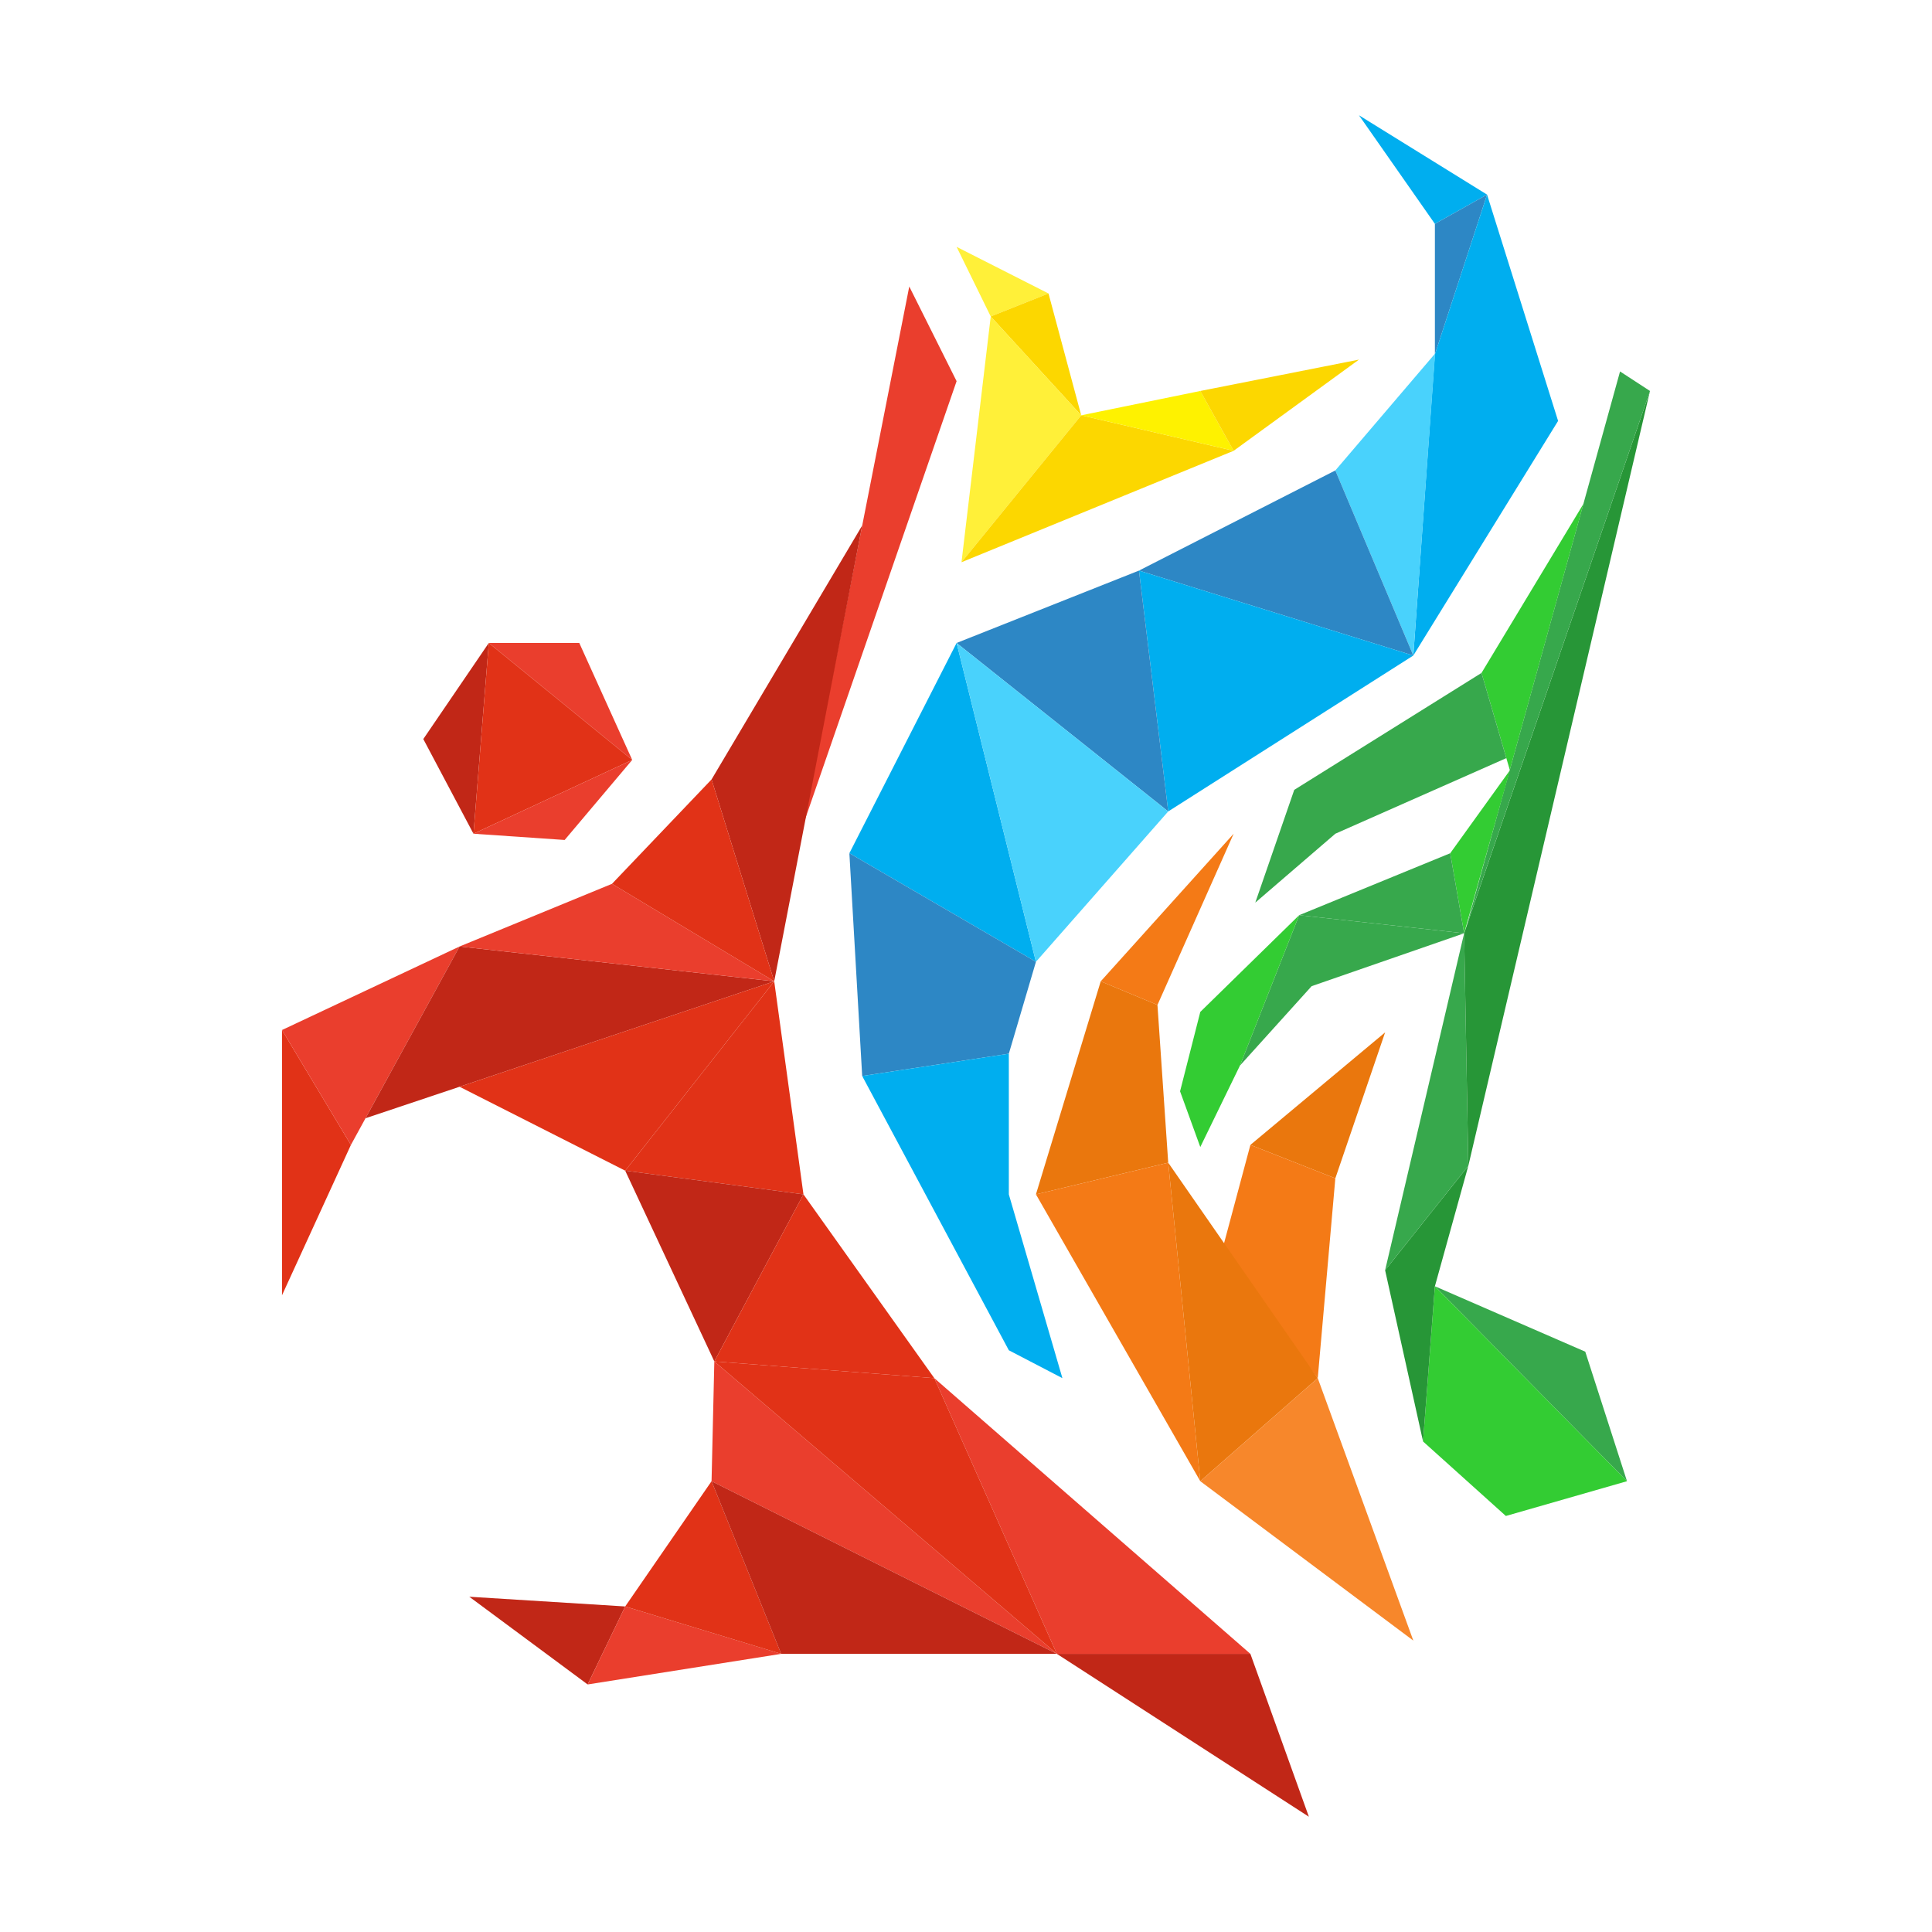
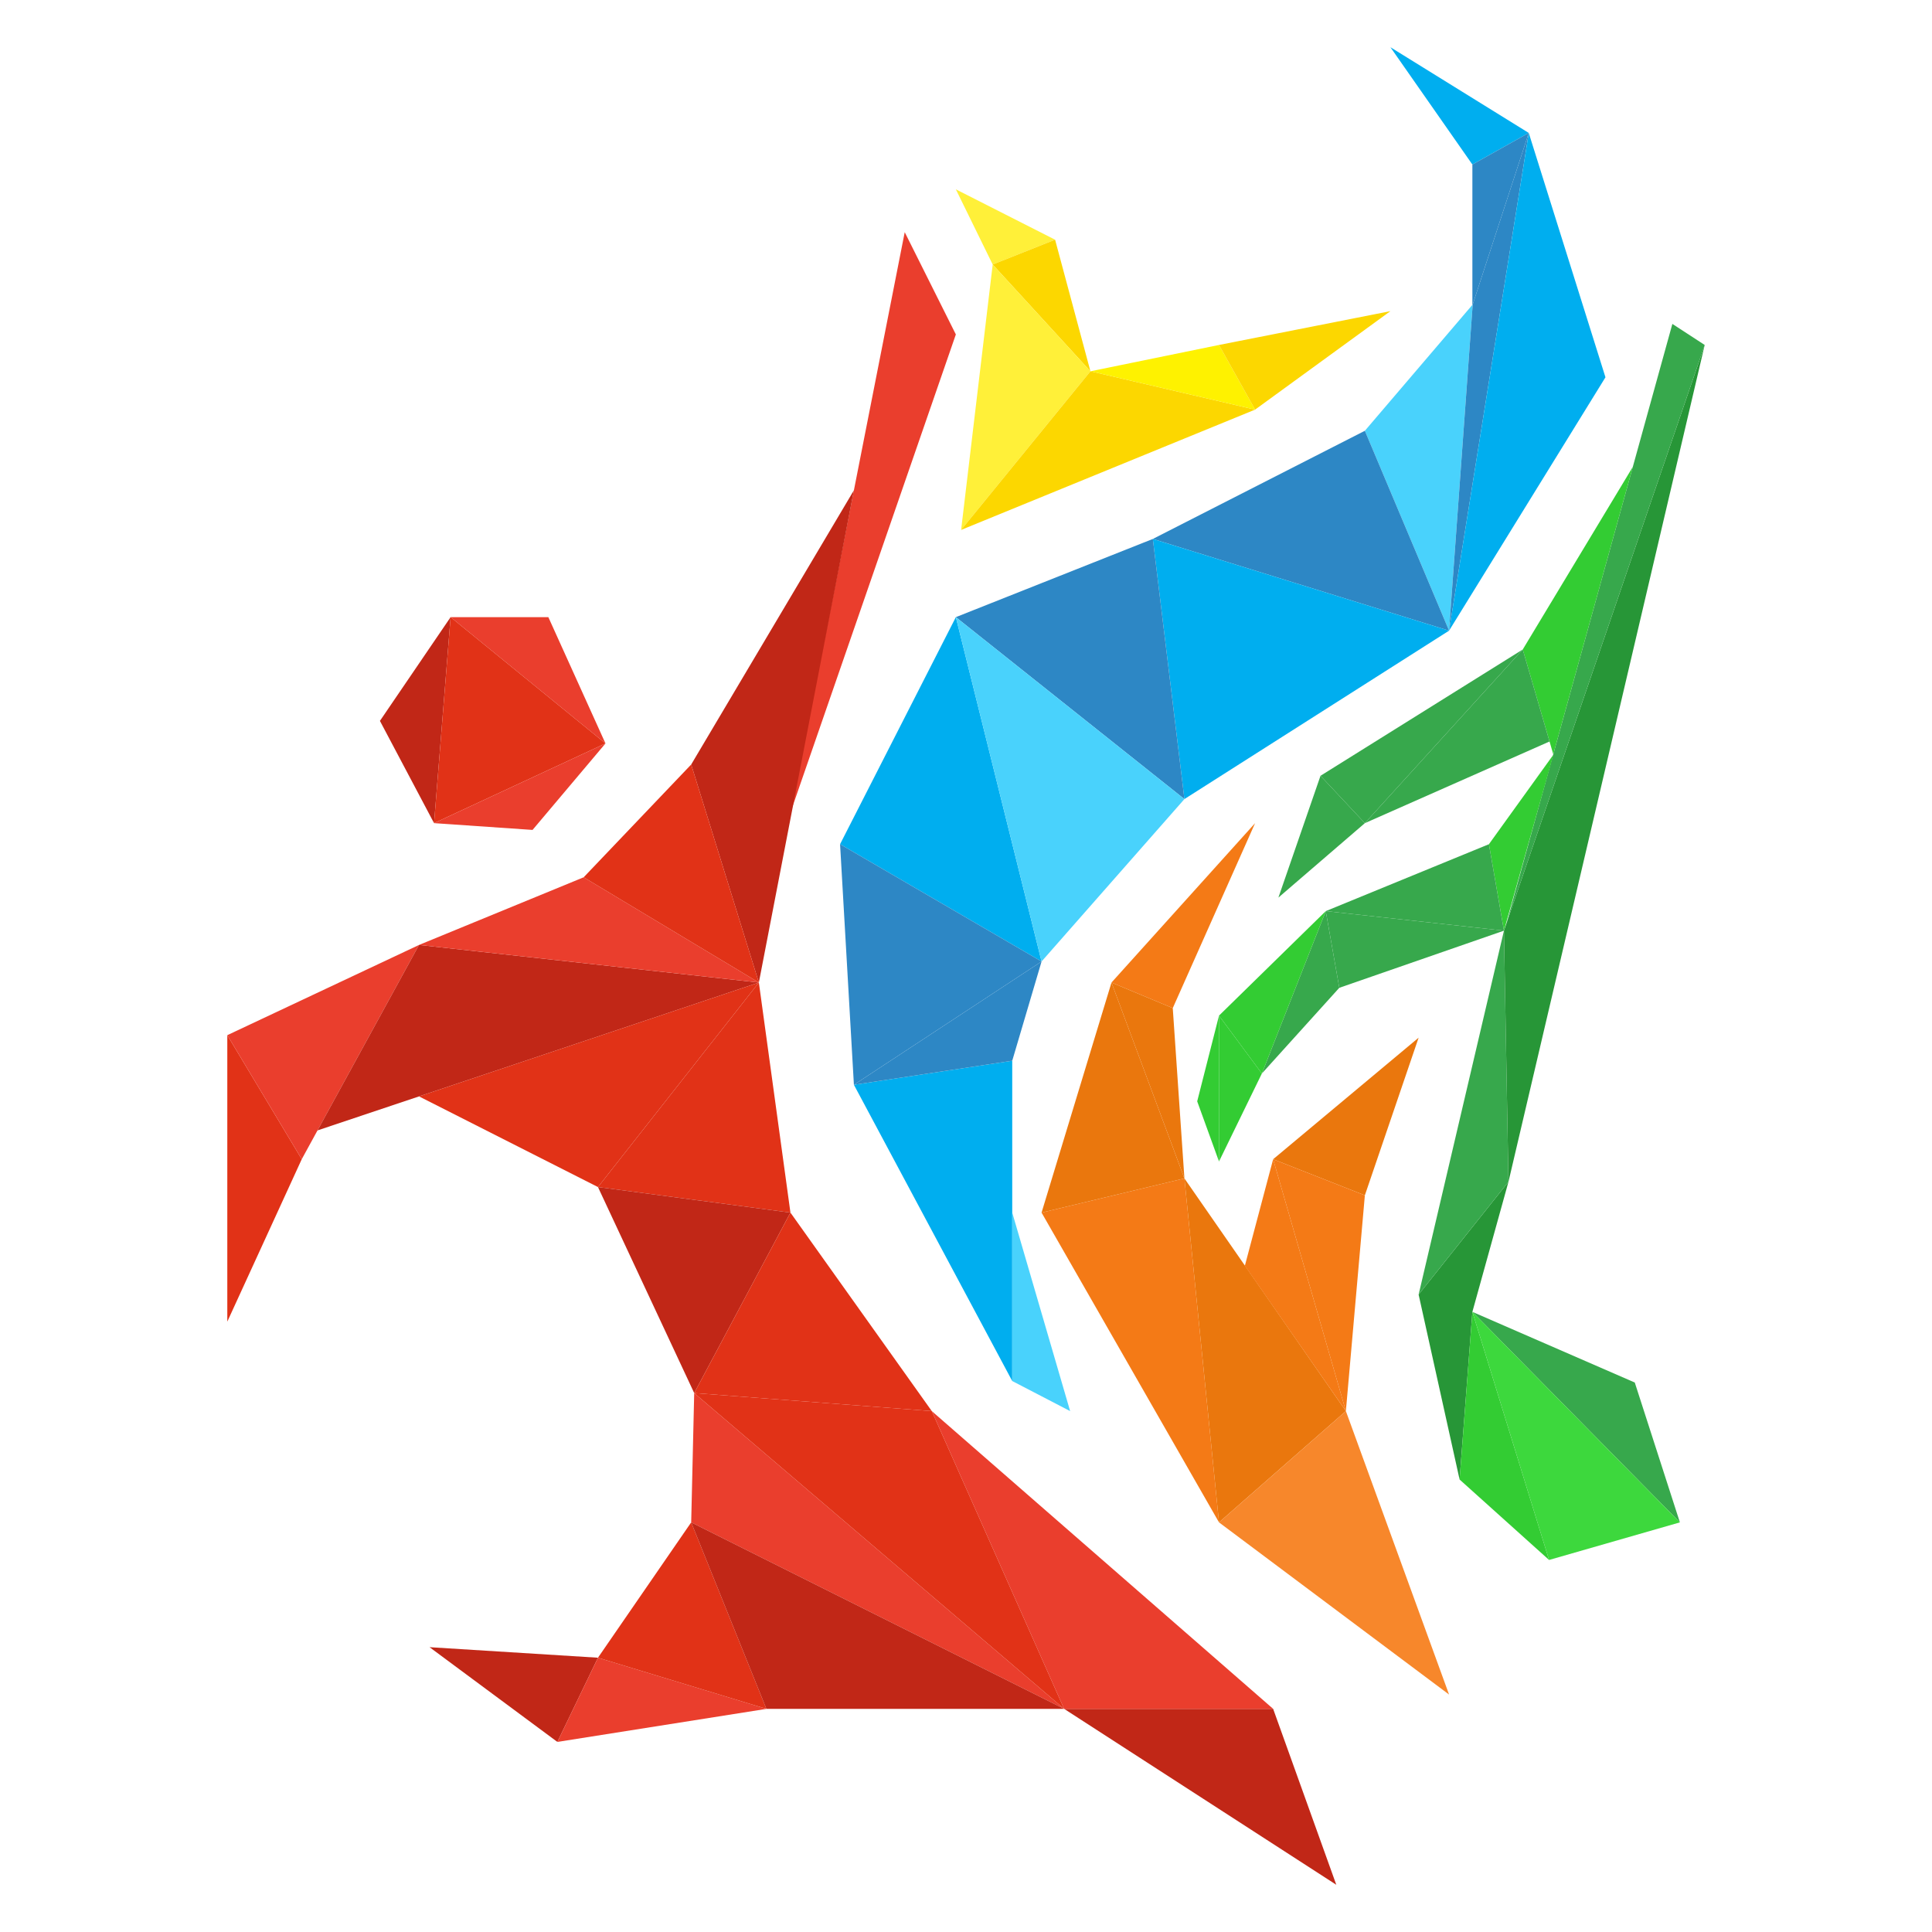
- <svg xmlns="http://www.w3.org/2000/svg" id="Layer_1" data-name="Layer 1" width="300" height="300" viewBox="0 0 300 300">
-   <polygon points="141.19 44.49 124.76 127.95 148.54 59.19 141.19 44.49" fill="#ea3e2d" />
-   <polygon points="133.88 81.6 110.49 121.03 120.22 152.38 133.88 81.6" fill="#c12717" />
-   <polygon points="43.79 201.13 54.49 177.78 43.79 159.94 43.79 201.13" fill="#e13217" />
-   <polygon points="43.79 159.94 71.36 146.97 54.49 177.78 43.79 159.94" fill="#ea3e2d" />
-   <polygon points="71.36 146.97 120.22 152.38 56.76 173.64 71.36 146.97" fill="#c12717" />
-   <polygon points="71.36 146.97 95.03 137.24 120.22 152.38 71.36 146.97" fill="#ea3e2d" />
-   <polygon points="95.03 137.24 110.49 121.03 120.22 152.38 95.03 137.24" fill="#e13217" />
-   <polygon points="71.36 168.75 97.08 181.78 120.22 152.38 71.36 168.75" fill="#e13217" />
-   <polygon points="120.22 152.38 124.76 185.46 97.08 181.78 120.22 152.38" fill="#e13217" />
-   <polygon points="97.08 181.78 110.92 211.4 124.76 185.46 97.08 181.78" fill="#c12717" />
-   <polygon points="124.76 185.46 145.08 214 110.92 211.4 124.76 185.46" fill="#e13217" />
-   <polygon points="72.87 247.94 91.25 261.56 97.08 249.45 72.87 247.94" fill="#c12717" />
-   <polygon points="91.25 261.56 121.31 256.81 97.08 249.45 91.25 261.56" fill="#ea3e2d" />
-   <polygon points="203.24 282.1 194.16 256.81 164.11 256.81 203.24 282.1" fill="#c12717" />
-   <polygon points="145.08 214 194.16 256.81 164.11 256.81 145.08 214" fill="#ea3e2d" />
-   <polygon points="110.92 211.4 110.49 230 164.11 256.81 110.92 211.4" fill="#ea3e2d" />
-   <polygon points="110.92 211.4 145.08 214 164.11 256.81 110.92 211.4" fill="#e13217" />
-   <polygon points="110.49 230 97.08 249.45 121.3 256.81 110.49 230" fill="#e13217" />
-   <polygon points="121.3 256.81 110.49 230 164.11 256.81 121.3 256.81" fill="#c12717" />
-   <polygon points="75.9 99.84 65.73 114.76 73.52 129.46 75.9 99.84" fill="#c12717" />
-   <polygon points="75.9 99.84 89.95 99.84 98.17 118 75.9 99.84" fill="#ea3e2d" />
-   <polygon points="73.52 129.46 98.17 118 75.9 99.84 73.52 129.46" fill="#e13217" />
-   <polygon points="73.52 129.46 87.68 130.43 98.17 118 73.52 129.46" fill="#ea3e2d" />
-   <polygon points="148.54 38.33 153.84 49.14 162.81 45.57 148.54 38.33" fill="#fff039" />
-   <polygon points="162.81 45.57 167.89 64.49 153.84 49.14 162.81 45.57" fill="#fcd700" />
-   <polygon points="153.84 49.14 149.3 87.3 167.89 64.49 153.84 49.14" fill="#fff039" />
-   <polygon points="149.3 87.3 191.56 70 167.89 64.49 149.3 87.3" fill="#fcd700" />
-   <polygon points="167.89 64.49 186.38 60.71 191.56 70 167.89 64.49" fill="#fef200" />
-   <polygon points="186.38 60.71 211.02 55.84 191.56 70 186.38 60.71" fill="#fcd700" />
-   <polygon points="211.02 17.9 222.81 34.76 230.91 30.22 211.02 17.9" fill="#00aeef" />
-   <polygon points="222.81 34.76 222.81 55.03 230.91 30.22 222.81 34.76" fill="#2d87c5" />
-   <polygon points="230.91 30.22 241.94 65.36 219.46 101.79 222.81 55.03 230.91 30.22" fill="#00aeef" />
-   <polygon points="222.85 54.89 207.35 73.05 219.46 101.79 222.85 54.89" fill="#49d2fc" />
-   <polygon points="207.35 73.05 176.86 88.6 219.46 101.79 207.35 73.05" fill="#2d87c5" />
-   <polygon points="176.86 88.6 181.4 126 219.46 101.79 176.86 88.6" fill="#00aeef" />
-   <polygon points="176.86 88.6 148.54 99.84 181.4 126 176.86 88.6" fill="#2d87c5" />
-   <polyline points="160.86 149.35 148.54 99.84 131.89 132.49 160.86 149.35" fill="#00aeef" />
-   <polygon points="131.89 132.49 133.88 167.08 156.65 163.62 160.86 149.35 131.89 132.49" fill="#2d87c5" />
-   <polygon points="133.88 167.08 156.65 209.67 164.97 214 156.65 185.46 156.65 163.62 133.88 167.08" fill="#00aeef" />
-   <polygon points="191.56 129.46 179.73 156.05 170.92 152.38 191.56 129.46" fill="#f47a16" />
-   <polygon points="170.92 152.38 160.86 185.46 181.4 180.54 179.73 156.05 170.92 152.38" fill="#ea770d" />
-   <polygon points="215.08 160.31 194.16 177.78 207.35 182.97 215.08 160.31" fill="#ea770d" />
-   <polygon points="207.35 182.97 204.62 214 189.73 194.32 194.16 177.78 207.35 182.97" fill="#f47a16" />
-   <polygon points="160.86 185.46 186.38 230 181.4 180.54 160.86 185.46" fill="#f47a16" />
-   <polygon points="181.4 180.54 204.62 214 186.38 230 181.4 180.54" fill="#ea770d" />
-   <polygon points="204.62 214 219.46 254.75 186.38 230 204.62 214" fill="#f7872b" />
-   <polygon points="222.81 199.73 246.16 209.89 252.64 230 222.81 199.73" fill="#37a84c" />
-   <polygon points="222.81 199.73 220.97 223.83 233.83 235.4 252.64 230 222.81 199.73" fill="#3c3" />
-   <polygon points="220.97 223.83 215.08 197.24 228 181.03 222.81 199.73 220.97 223.83" fill="#279637" />
-   <polygon points="215.08 197.24 227.35 144.92 228 181.03 215.08 197.24" fill="#37a84c" />
-   <polygon points="227.35 144.92 256.21 60.71 228 181.03 227.35 144.92" fill="#279637" />
-   <polygon points="251.56 57.68 256.21 60.71 227.72 143.82 251.56 57.68" fill="#37a84c" />
-   <polygon points="245.88 78.23 230.05 104.49 234.44 119.56 245.88 78.23" fill="#3c3" />
-   <polygon points="230.05 104.49 200.97 122.65 194.92 140.16 207.35 129.46 233.9 117.72 230.05 104.49" fill="#37a84c" />
-   <polygon points="234.46 119.61 225.19 132.49 227.35 144.92 234.46 119.61" fill="#3c3" />
-   <polygon points="225.19 132.49 201.73 142.11 227.35 144.92 225.19 132.49" fill="#37a84c" />
-   <polygon points="201.73 142.11 192.54 165.46 203.67 153.13 227.35 144.92 201.73 142.11" fill="#37a84c" />
-   <polygon points="201.73 142.11 186.38 157.13 183.24 169.46 186.38 178.11 192.54 165.46 201.73 142.11" fill="#3c3" />
-   <polygon points="148.54 99.84 181.4 126 160.86 149.35 148.54 99.84" fill="#49d2fc" />
+ <svg xmlns="http://www.w3.org/2000/svg" id="3eea0216-fb3e-465a-b7d2-33311429a97b" data-name="Layer 1" viewBox="0 0 300 300">
+   <polygon points="140.485 36.053 122.739 126.183 148.424 51.931 140.485 36.053" style="fill: #ea3e2d" />
+   <polygon points="132.594 76.129 107.328 118.711 117.836 152.568 132.594 76.129" style="fill: #c12717" />
+   <polygon points="35.295 205.222 46.853 180.004 35.295 160.741 35.295 205.222" style="fill: #e13217" />
+   <polygon points="35.295 160.741 65.065 146.731 46.853 180.004 35.295 160.741" style="fill: #ea3e2d" />
+   <polygon points="65.065 146.731 117.836 152.568 49.302 175.529 65.065 146.731" style="fill: #c12717" />
+   <polygon points="65.065 146.731 90.633 136.224 117.836 152.568 65.065 146.731" style="fill: #ea3e2d" />
+   <polygon points="90.633 136.224 107.328 118.711 117.836 152.568 90.633 136.224" style="fill: #e13217" />
+   <polygon points="65.065 170.248 92.852 184.324 117.836 152.568 65.065 170.248" style="fill: #e13217" />
+   <polygon points="117.836 152.568 122.739 188.294 92.852 184.324 117.836 152.568" style="fill: #e13217" />
+   <polygon points="92.852 184.324 107.795 216.313 122.739 188.294 92.852 184.324" style="fill: #c12717" />
+   <polygon points="122.739 188.294 144.688 219.115 107.795 216.313 122.739 188.294" style="fill: #e13217" />
+   <polygon points="66.7 255.774 86.547 270.484 92.852 257.409 66.7 255.774" style="fill: #c12717" />
+   <polygon points="86.547 270.484 119.02 265.353 92.852 257.409 86.547 270.484" style="fill: #ea3e2d" />
+   <polygon points="207.499 292.667 197.692 265.348 165.236 265.348 207.499 292.667" style="fill: #c12717" />
+   <polygon points="144.688 219.115 197.692 265.348 165.236 265.348 144.688 219.115" style="fill: #ea3e2d" />
+   <polygon points="107.795 216.313 107.328 236.394 165.236 265.348 107.795 216.313" style="fill: #ea3e2d" />
+   <polygon points="107.795 216.313 144.688 219.115 165.236 265.348 107.795 216.313" style="fill: #e13217" />
+   <polygon points="107.328 236.394 92.852 257.409 119.003 265.348 107.328 236.394" style="fill: #e13217" />
+   <polygon points="119.003 265.348 107.328 236.394 165.236 265.348 119.003 265.348" style="fill: #c12717" />
+   <polygon points="69.969 95.829 58.995 111.94 67.4 127.818 69.969 95.829" style="fill: #c12717" />
+   <polygon points="69.969 95.829 85.146 95.829 94.019 115.442 69.969 95.829" style="fill: #ea3e2d" />
+   <polygon points="67.4 127.818 94.019 115.442 69.969 95.829 67.4 127.818" style="fill: #e13217" />
+   <polygon points="67.4 127.818 82.694 128.869 94.019 115.442 67.4 127.818" style="fill: #ea3e2d" />
+   <polygon points="148.424 29.399 154.145 41.074 163.835 37.221 148.424 29.399" style="fill: #fff039" />
+   <polygon points="163.835 37.221 169.322 57.652 154.145 41.074 163.835 37.221" style="fill: #fcd700" />
+   <polygon points="154.145 41.074 149.241 82.286 169.322 57.652 154.145 41.074" style="fill: #fff039" />
+   <polygon points="149.241 82.286 194.89 63.606 169.322 57.652 149.241 82.286" style="fill: #fcd700" />
+   <polygon points="169.322 57.652 189.286 53.566 194.89 63.606 169.322 57.652" style="fill: #fef200" />
+   <polygon points="189.286 53.566 215.905 48.312 194.89 63.606 189.286 53.566" style="fill: #fcd700" />
+   <polygon points="215.905 7.333 228.63 25.546 237.386 20.643 215.905 7.333" style="fill: #00aeef" />
+   <polygon points="228.63 25.546 228.63 47.436 237.386 20.643 228.63 25.546" style="fill: #2d87c5" />
+   <polygon points="228.682 47.279 211.935 66.89 225.011 97.93 228.682 47.279" style="fill: #49d2fc" />
+   <polygon points="211.935 66.89 179.012 83.687 225.011 97.93 211.935 66.89" style="fill: #2d87c5" />
+   <polygon points="179.012 83.687 183.915 124.082 225.011 97.93 179.012 83.687" style="fill: #00aeef" />
+   <polygon points="179.012 83.687 148.424 95.829 183.915 124.082 179.012 83.687" style="fill: #2d87c5" />
+   <polyline points="161.733 149.3 148.424 95.829 130.445 131.087 161.733 149.3" style="fill: #00aeef" />
+   <polygon points="194.89 127.818 182.106 156.538 172.591 152.568 194.89 127.818" style="fill: #f47a16" />
+   <polygon points="183.915 182.981 182.106 156.538 172.591 152.568 183.915 182.981" style="fill: #ea770d" />
+   <polygon points="220.283 161.13 197.692 180.004 211.935 185.608 220.283 161.13" style="fill: #ea770d" />
+   <polygon points="197.692 180.004 211.935 185.608 208.987 219.115 197.692 180.004" style="fill: #f47a16" />
+   <polygon points="161.733 188.294 189.286 236.394 183.915 182.981 161.733 188.294" style="fill: #f47a16" />
+   <polygon points="183.915 182.981 208.987 219.115 189.286 236.394 183.915 182.981" style="fill: #ea770d" />
+   <polygon points="208.987 219.115 225.011 263.129 189.286 236.394 208.987 219.115" style="fill: #f7872b" />
+   <polygon points="228.63 203.704 253.848 214.679 260.853 236.394 228.63 203.704" style="fill: #37a84c" />
+   <polygon points="226.645 229.739 220.283 201.019 234.234 183.507 228.63 203.704 226.645 229.739" style="fill: #279637" />
+   <polygon points="220.283 201.019 233.534 144.513 234.234 183.507 220.283 201.019" style="fill: #37a84c" />
+   <polygon points="233.534 144.513 264.705 53.566 234.234 183.507 233.534 144.513" style="fill: #279637" />
+   <polygon points="259.685 50.297 264.705 53.566 233.941 143.325 259.685 50.297" style="fill: #37a84c" />
+   <polygon points="253.543 72.492 236.452 100.849 241.19 117.128 253.543 72.492" style="fill: #3c3" />
+   <polygon points="241.217 117.179 231.199 131.087 233.534 144.513 241.217 117.179" style="fill: #3c3" />
+   <polygon points="231.199 131.087 205.864 141.477 233.534 144.513 231.199 131.087" style="fill: #37a84c" />
+   <polygon points="148.424 95.829 183.915 124.082 161.733 149.3 148.424 95.829" style="fill: #49d2fc" />
+   <polygon points="132.594 168.446 157.18 164.71 157.18 214.445 132.594 168.446" style="fill: #00aeef" />
+   <line x1="166.17" y1="219.115" x2="157.18" y2="214.445" style="fill: #00aeef" />
+   <polyline points="157.18 214.445 157.18 188.294 166.17 219.115" style="fill: #49d2fc" />
+   <polygon points="130.445 131.087 132.594 168.446 161.733 149.3 130.445 131.087" style="fill: #2d87c5" />
+   <polygon points="161.733 149.3 157.18 164.71 132.594 168.446 161.733 149.3" style="fill: #2d87c5" />
+   <polygon points="228.63 203.704 226.645 229.739 240.538 242.231 228.63 203.704" style="fill: #3c3" />
+   <polygon points="228.63 203.704 240.538 242.231 260.853 236.394 228.63 203.704" style="fill: #3dd83d" />
+   <polygon points="237.386 20.643 225.011 97.93 228.682 47.279 237.386 20.643" style="fill: #2d87c5" />
+   <polygon points="237.386 20.643 249.295 58.586 225.011 97.93 237.386 20.643" style="fill: #00aeef" />
+   <polygon points="236.452 100.849 211.935 127.818 240.611 115.139 236.452 100.849" style="fill: #37a84c" />
+   <polygon points="236.452 100.849 205.047 120.463 211.935 127.818 236.452 100.849" style="fill: #37a84c" />
+   <line x1="198.509" y1="139.376" x2="211.935" y2="127.818" style="fill: #37a84c" />
+   <polyline points="211.935 127.818 205.047 120.463 198.509 139.376" style="fill: #37a84c" />
+   <polygon points="197.692 180.004 208.987 219.115 193.299 196.553 197.692 180.004" style="fill: #f47a16" />
+   <polygon points="172.591 152.568 183.915 182.981 161.733 188.294 172.591 152.568" style="fill: #ea770d" />
+   <polygon points="207.966 153.386 205.864 141.477 233.534 144.513 207.966 153.386" style="fill: #37a84c" />
+   <polygon points="205.864 141.477 207.966 153.386 195.941 166.695 205.864 141.477" style="fill: #37a84c" />
+   <polygon points="205.864 141.477 189.286 157.705 195.941 166.695 205.864 141.477" style="fill: #3c3" />
+   <polygon points="189.286 157.705 189.286 180.355 185.9 171.015 189.286 157.705" style="fill: #3c3" />
+   <polygon points="195.941 166.695 189.286 157.705 189.286 180.355 195.941 166.695" style="fill: #3c3" />
</svg>
